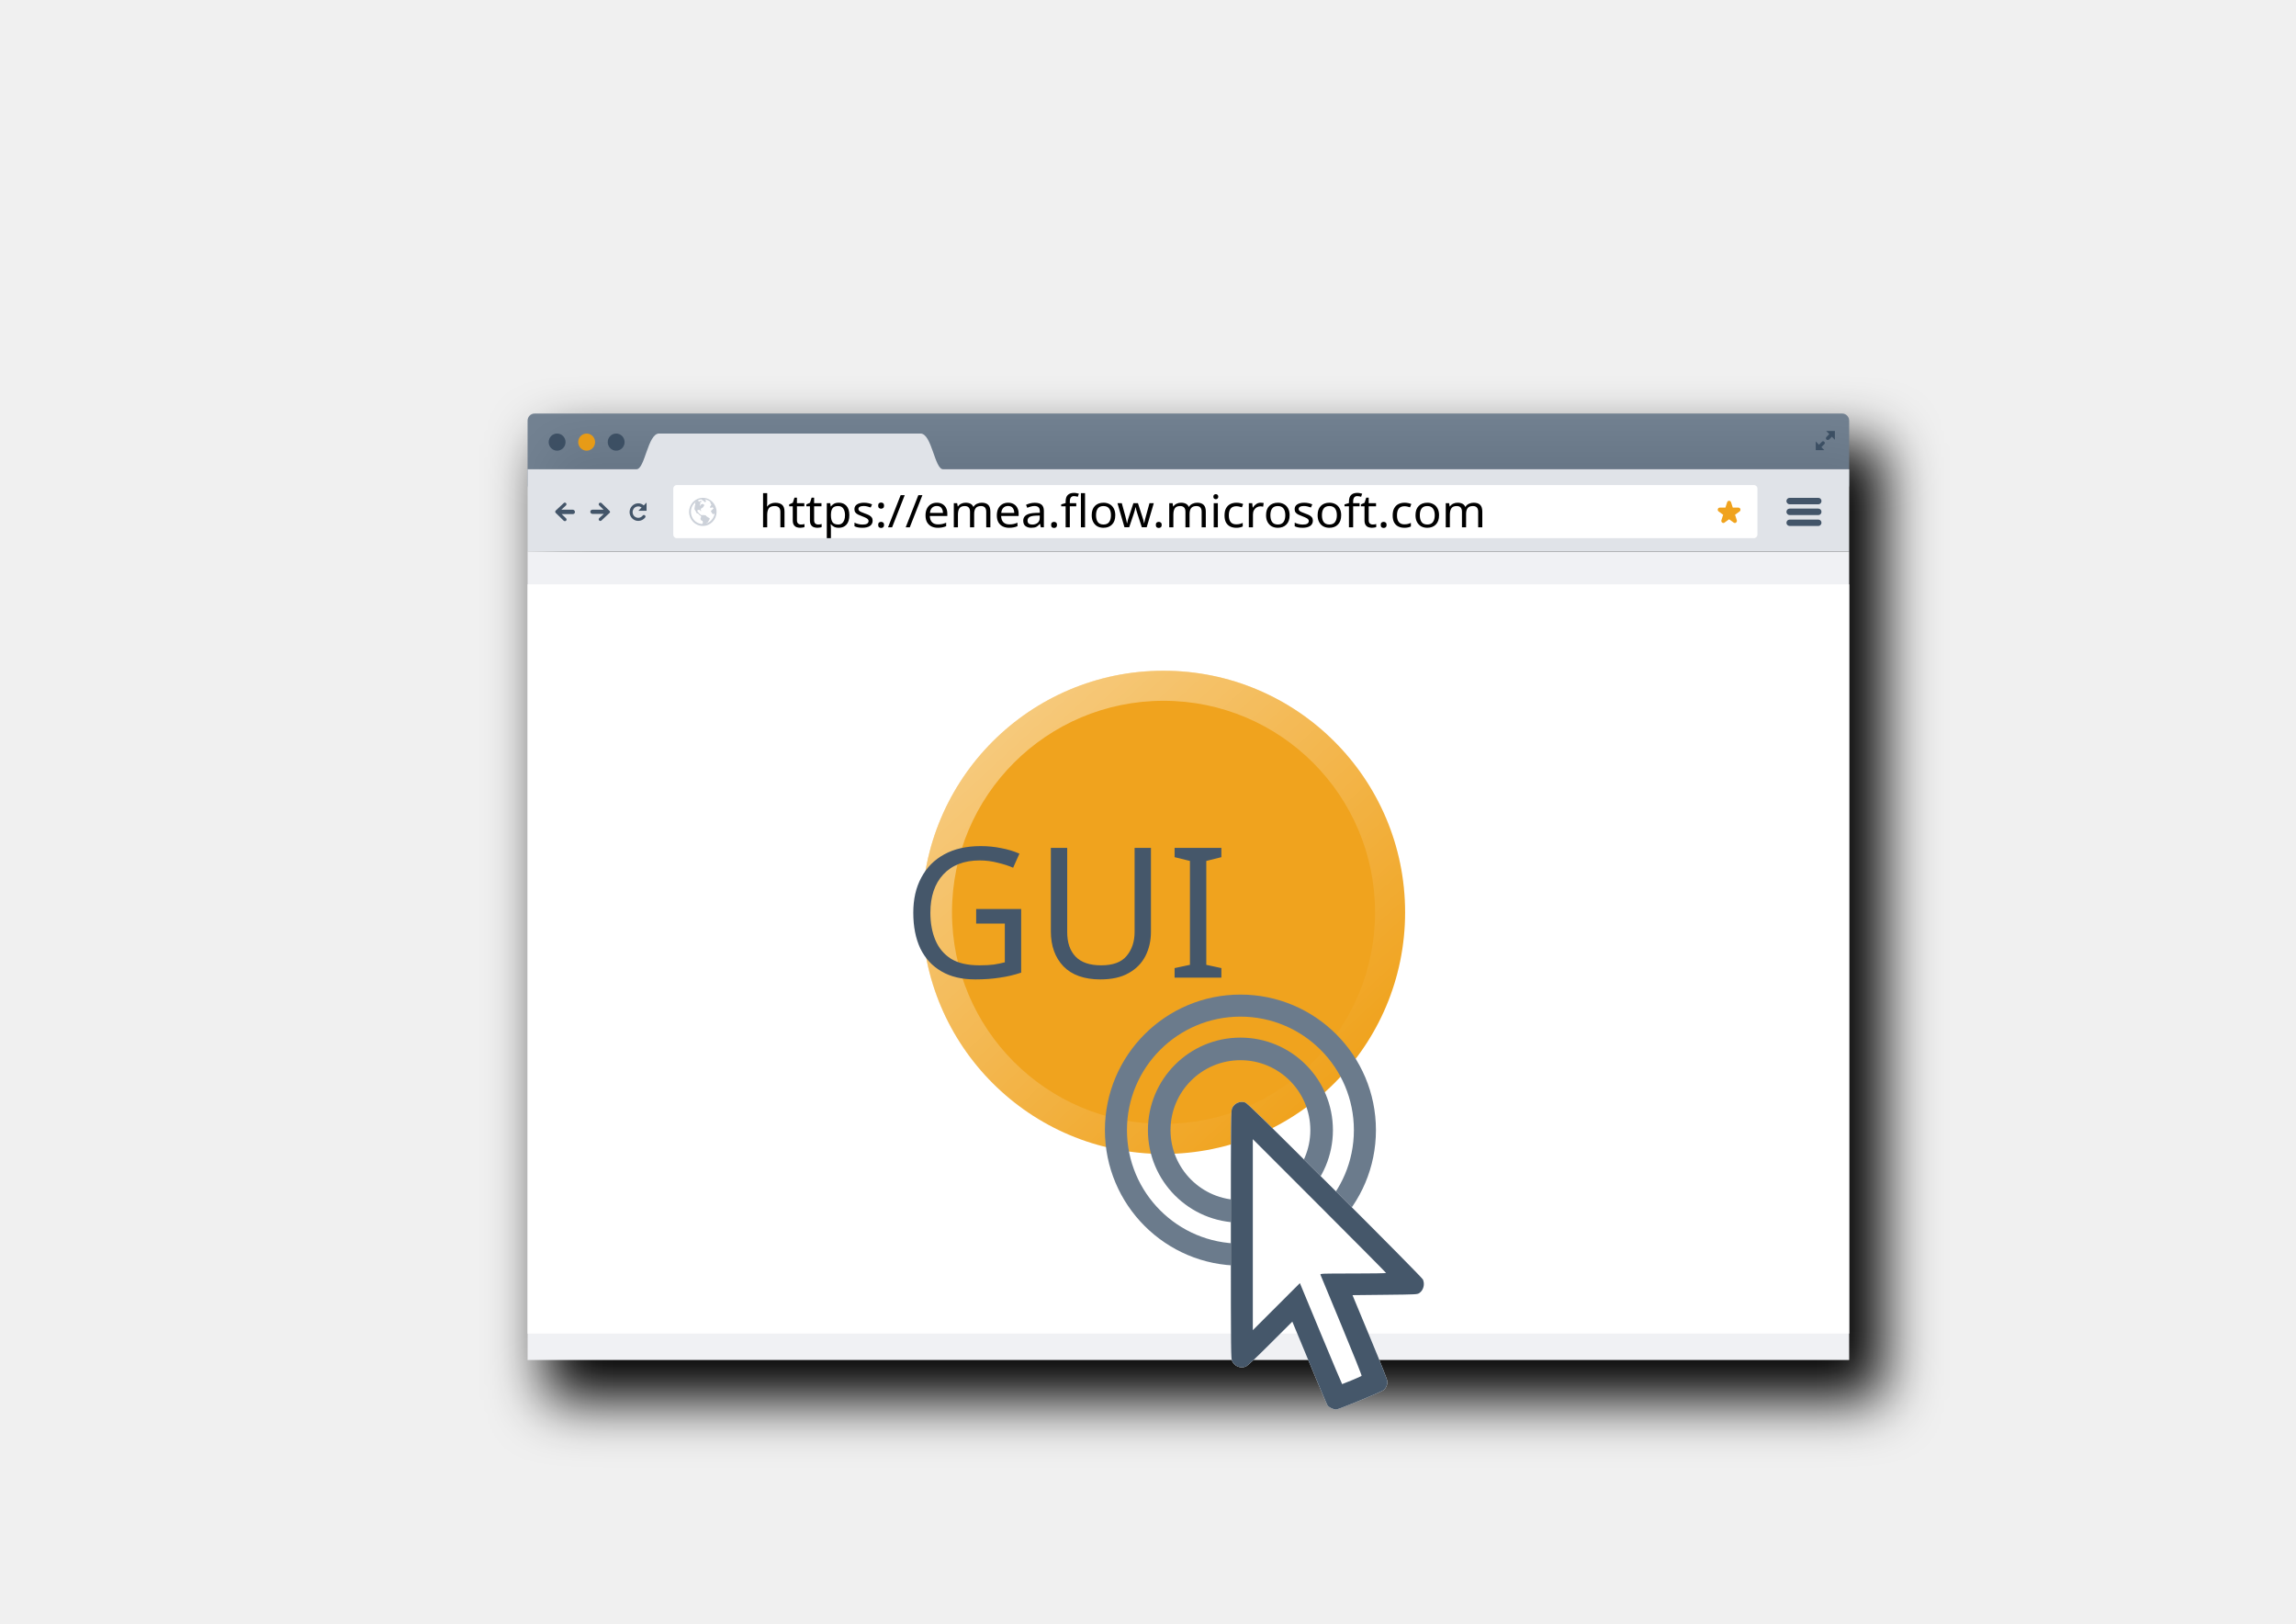
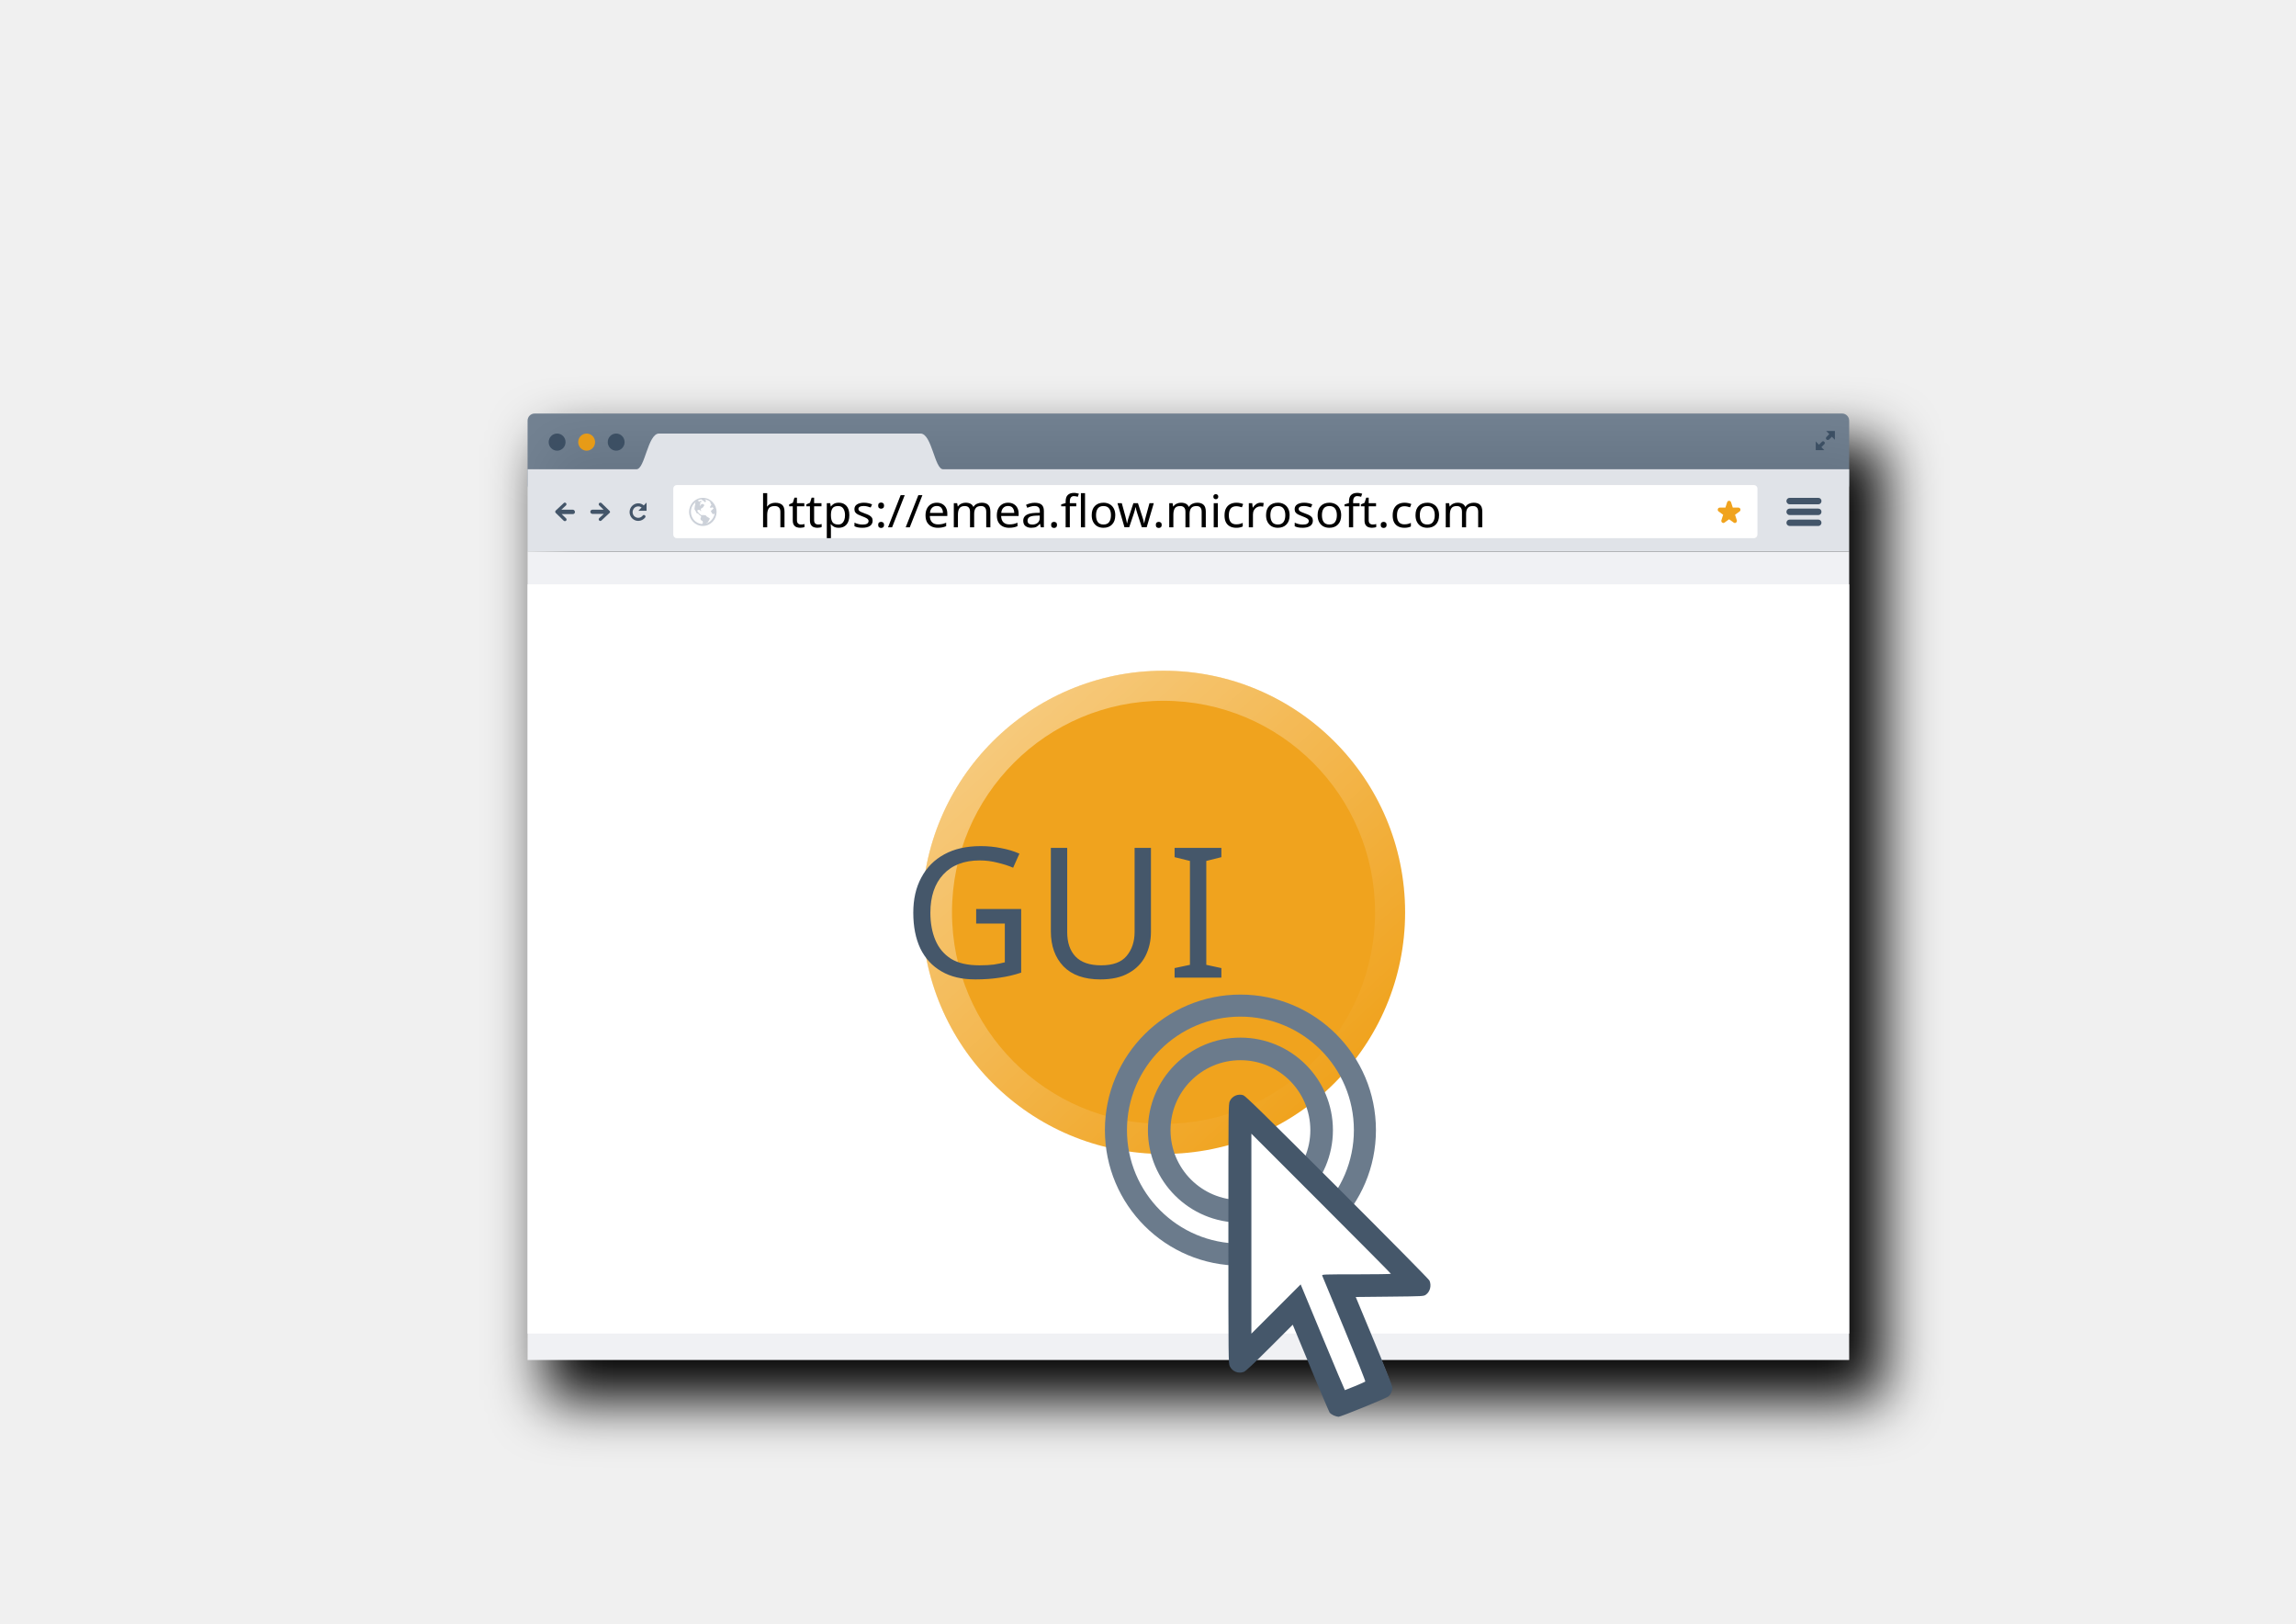
<svg xmlns="http://www.w3.org/2000/svg" xmlns:xlink="http://www.w3.org/1999/xlink" width="420mm" height="297mm" viewBox="0 0 420 297" version="1.1" id="svg1305">
  <defs id="defs1299">
    <marker style="overflow:visible" id="marker17439" refX="0" refY="0" orient="auto">
      <path transform="matrix(-0.2,0,0,-0.2,-1.2,0)" style="fill:#3a4d61;fill-opacity:1;fill-rule:evenodd;stroke:#3a4d61;stroke-width:1pt;stroke-opacity:1" d="M 0,0 5,-5 -12.5,0 5,5 Z" id="path17437" />
    </marker>
    <marker orient="auto" refY="0" refX="0" id="marker17575" style="overflow:visible">
      <path id="path17573" d="M 0,0 5,-5 -12.5,0 5,5 Z" style="fill:#6b7b8c;fill-opacity:1;fill-rule:evenodd;stroke:#6b7b8c;stroke-width:1pt;stroke-opacity:1" transform="matrix(-0.2,0,0,-0.2,-1.2,0)" />
    </marker>
    <marker style="overflow:visible" id="marker8180" refX="0" refY="0" orient="auto">
      <path transform="matrix(-0.2,0,0,-0.2,-1.2,0)" style="fill:#394d61;fill-opacity:1;fill-rule:evenodd;stroke:#394d61;stroke-width:1pt;stroke-opacity:1" d="M 0,0 5,-5 -12.5,0 5,5 Z" id="path8178" />
    </marker>
    <marker style="overflow:visible" id="marker8184" refX="0" refY="0" orient="auto">
      <path transform="matrix(-0.2,0,0,-0.2,-1.2,0)" style="fill:#ef9d10;fill-opacity:1;fill-rule:evenodd;stroke:#ef9d10;stroke-width:1pt;stroke-opacity:1" d="M 0,0 5,-5 -12.5,0 5,5 Z" id="path8182" />
    </marker>
    <clipPath clipPathUnits="userSpaceOnUse" id="clipPath2103">
      <rect y="780.411" x="1352.526" height="210.911" width="349.25" id="rect2105" style="opacity:0.478;vector-effect:none;fill:#ff0000;fill-opacity:1;fill-rule:evenodd;stroke:none;stroke-width:0.934;stroke-linecap:butt;stroke-linejoin:miter;stroke-miterlimit:4;stroke-dasharray:none;stroke-dashoffset:0;stroke-opacity:1" />
    </clipPath>
    <linearGradient xlink:href="#linearGradient24825" id="linearGradient24827" x1="6323.499" y1="1665.815" x2="6398.845" y2="1747.385" gradientUnits="userSpaceOnUse" />
    <linearGradient id="linearGradient24825">
      <stop style="stop-color:#ffffff;stop-opacity:1;" offset="0" id="stop24821" />
      <stop style="stop-color:#ffffff;stop-opacity:0;" offset="1" id="stop24823" />
    </linearGradient>
    <filter height="1.142" y="-0.071" width="1.1" x="-0.05" id="filter4915-2-3" style="color-interpolation-filters:sRGB">
      <feGaussianBlur id="feGaussianBlur4917-8-6" stdDeviation="6.826" />
    </filter>
  </defs>
  <g id="layer1">
    <text id="text875" y="199.895" x="65.378" style="font-style:normal;font-variant:normal;font-weight:normal;font-stretch:normal;font-size:9.525px;line-height:1.25;font-family:'JetBrains Mono';-inkscape-font-specification:'JetBrains Mono, Normal';font-variant-ligatures:normal;font-variant-position:normal;font-variant-caps:normal;font-variant-numeric:normal;font-variant-alternates:normal;font-feature-settings:normal;text-indent:0;text-align:center;text-decoration:none;text-decoration-line:none;text-decoration-style:solid;text-decoration-color:#000000;letter-spacing:0px;word-spacing:0px;text-transform:none;writing-mode:lr-tb;direction:ltr;text-orientation:mixed;dominant-baseline:auto;baseline-shift:baseline;text-anchor:middle;white-space:normal;shape-padding:0;opacity:1;vector-effect:none;fill:#3a4d61;fill-opacity:0.941;stroke:none;stroke-width:0.265;stroke-linecap:butt;stroke-linejoin:miter;stroke-miterlimit:4;stroke-dasharray:none;stroke-dashoffset:0;stroke-opacity:1" xml:space="preserve" transform="translate(282.8816,-20.56064)">
      <tspan style="font-style:normal;font-variant:normal;font-weight:500;font-stretch:normal;font-size:22.578px;font-family:'JetBrains Mono';-inkscape-font-specification:'JetBrains Mono Medium';font-variant-ligatures:normal;font-variant-caps:normal;font-variant-numeric:normal;font-feature-settings:normal;text-align:center;writing-mode:lr-tb;text-anchor:middle;fill:#3a4d61;fill-opacity:0.941;stroke-width:0.265" y="208.744" x="65.378" id="tspan873" />
    </text>
    <rect style="opacity:1;fill:#000000;fill-opacity:1;stroke:none;stroke-width:0.929;stroke-linecap:round;stroke-linejoin:bevel;stroke-miterlimit:4;stroke-dasharray:none;stroke-dashoffset:0;stroke-opacity:1;filter:url(#filter4915-2-3)" id="rect2131" width="327.148" height="230.103" x="5621.666" y="-1293.219" rx="1.291" ry="1.271" transform="matrix(0.7478428,0,0,0.7596975,-4104.301,1063.588)" />
    <rect style="fill:#f0f1f4;stroke-width:1.012;stroke-miterlimit:4;stroke-dasharray:none" x="1458.008" y="995.779" width="349.475" height="213.77" id="rect2133" transform="matrix(0.6917627,0,0,0.6917627,-912.0865,-587.9822)" />
    <rect style="fill:#ffffff;stroke-width:1.012;stroke-miterlimit:4;stroke-dasharray:none" x="1458.008" y="1004.47" width="349.475" height="198.091" id="rect2135" transform="matrix(0.6917627,0,0,0.6917627,-912.0865,-587.9822)" />
    <g transform="translate(-49.04089,-19.79919)" id="g1213">
      <path transform="matrix(0.1978668,0,0,0.2010033,127.9202,83.49404)" style="fill:#6b7b8c;fill-opacity:0.941;stroke-width:3.51;stroke-miterlimit:4;stroke-dasharray:none" d="m 1310.9,124.3 c 0,3.6 -2.9,6.5 -6.5,6.5 H 95.6 c -3.6,0 -6.5,-2.9 -6.5,-6.5 V 65.9 c 0,-3.6 2.9,-6.5 6.5,-6.5 h 1208.8 c 3.6,0 6.5,2.9 6.5,6.5 z" id="path2137" />
      <g transform="matrix(0.1978668,0,0,0.2010033,127.9202,83.49404)" style="fill:#3a4d61;fill-opacity:0.941;stroke-width:3.51;stroke-miterlimit:4;stroke-dasharray:none" id="g2143">
        <path style="fill:#3a4d61;fill-opacity:0.941;stroke-width:3.51;stroke-miterlimit:4;stroke-dasharray:none" d="m 1291,83.5 c -0.4,0 -0.8,-0.2 -1.1,-0.5 -0.3,-0.3 -0.5,-0.7 -0.5,-1.2 0,-0.4 0.2,-0.8 0.5,-1.1 l 2.6,-2.6 -2.8,-2.8 h 8 v 8 l -2.8,-2.8 -2.6,2.6 c -0.5,0.2 -0.9,0.4 -1.3,0.4 z" id="path2139" />
        <path style="fill:#3a4d61;fill-opacity:0.941;stroke-width:3.51;stroke-miterlimit:4;stroke-dasharray:none" d="m 1280,92.8 v -8 l 3,3 2.7,-2.7 c 0.3,-0.3 0.7,-0.5 1.1,-0.5 0.4,0 0.8,0.2 1.1,0.5 0.3,0.3 0.5,0.7 0.5,1.1 0,0.4 -0.2,0.8 -0.5,1.1 l -2.7,2.7 2.7,2.7 h -7.9 z" id="path2141" />
      </g>
      <circle transform="matrix(0.1978668,0,0,0.2010033,127.9202,83.49404)" id="circle2145" r="7.8" cy="85.4" cx="116.4" style="fill:#3a4d61;fill-opacity:0.941;stroke-width:3.51;stroke-miterlimit:4;stroke-dasharray:none" />
      <circle transform="matrix(0.1978668,0,0,0.2010033,127.9202,83.49404)" id="circle2147" r="7.8" cy="85.4" cx="143.7" style="fill:#ef9d10;fill-opacity:0.941;stroke-width:3.51;stroke-miterlimit:4;stroke-dasharray:none" />
      <circle transform="matrix(0.1978668,0,0,0.2010033,127.9202,83.49404)" id="circle2149" r="7.8" cy="85.4" cx="171" style="fill:#3a4d61;fill-opacity:0.941;stroke-width:3.51;stroke-miterlimit:4;stroke-dasharray:none" />
      <path transform="matrix(0.1978668,0,0,0.2010033,127.9202,83.49404)" style="fill:#e0e3e8;stroke-width:3.51;stroke-miterlimit:4;stroke-dasharray:none" d="m 473.2,110.1 c -7.8,0 -10.4,-32.5 -20.8,-32.5 -7.8,0 -234,0 -241.8,0 -10.4,0 -13,32.5 -20.8,32.5 H 89.1 v 74.6 0.2 h 1221.8 v -0.2 -74.6 z" id="path2153" />
      <path transform="matrix(0.1978668,0,0,0.2010033,127.9202,83.49404)" style="fill:#ffffff;stroke-width:3.51;stroke-miterlimit:4;stroke-dasharray:none" d="M 1222.8,172.8 H 227 c -1.8,0 -3.2,-1.4 -3.2,-3.2 v -41.9 c 0,-1.7 1.4,-3.2 3.2,-3.2 h 995.9 c 1.8,0 3.2,1.4 3.2,3.2 v 41.9 c -0.1,1.8 -1.5,3.2 -3.3,3.2 z" id="path2155" />
      <g transform="matrix(0.1978668,0,0,0.2010033,127.9202,83.49404)" id="g2163" style="fill:#3a4d61;fill-opacity:0.941;stroke-width:3.51;stroke-miterlimit:4;stroke-dasharray:none">
        <path id="path2157" d="m 130.9,146.9 h -10.6 l 4.3,-3.9 c 0.6,-0.6 0.6,-1.6 0,-2.1 -0.6,-0.6 -1.6,-0.6 -2.1,0 l -7.4,6.8 c -0.6,0.6 -0.6,1.6 0,2.1 l 7.4,7.1 c 0.3,0.3 0.7,0.4 1.1,0.4 0.4,0 0.8,-0.1 1.1,-0.4 0.6,-0.6 0.6,-1.6 0,-2.1 l -4.1,-3.9 H 131 c 1.1,0 1.9,-0.9 1.9,-1.9 -0.1,-1.2 -0.9,-2.1 -2,-2.1 z" style="fill:#3a4d61;fill-opacity:0.941;stroke-width:3.51;stroke-miterlimit:4;stroke-dasharray:none" />
        <path id="path2159" d="m 164.9,148 -7.4,-7.1 c -0.3,-0.3 -0.7,-0.4 -1.1,-0.4 -0.4,0 -0.8,0.1 -1.1,0.4 -0.6,0.6 -0.6,1.6 0,2.1 l 4.1,3.9 H 149 c -1.1,0 -1.9,0.9 -1.9,1.9 0,1.1 0.9,1.9 1.9,1.9 h 10.6 l -4.3,3.9 c -0.6,0.6 -0.6,1.6 0,2.1 0.6,0.6 1.6,0.6 2.1,0 l 7.4,-6.8 c 0.7,-0.4 0.7,-1.3 0.1,-1.9 z" style="fill:#3a4d61;fill-opacity:0.941;stroke-width:3.51;stroke-miterlimit:4;stroke-dasharray:none" />
        <path id="path2161" d="m 199.1,148.1 v -7.7 l -2.6,2.6 c -1.4,-1.2 -3.2,-1.9 -5.1,-1.9 -4.4,0 -8,3.6 -8,8 0,4.4 3.6,8 8,8 2.6,0 4.9,-1.2 6.4,-3.1 0.5,-0.6 0.4,-1.5 -0.3,-2 -0.3,-0.2 -0.6,-0.3 -0.9,-0.3 -0.4,0 -0.9,0.2 -1.1,0.6 -1,1.2 -2.4,2 -4.1,2 -1.4,0 -2.7,-0.6 -3.7,-1.5 -0.9,-0.9 -1.5,-2.2 -1.5,-3.7 0,-1.4 0.6,-2.7 1.5,-3.7 0.9,-0.9 2.2,-1.5 3.7,-1.5 1.2,0 2.2,0.4 3.1,1 l -3,3 h 7.6 z" style="fill:#3a4d61;fill-opacity:0.941;stroke-width:3.51;stroke-miterlimit:4;stroke-dasharray:none" />
      </g>
      <g transform="matrix(0.1978668,0,0,0.2010033,127.9202,83.49404)" id="g2171" style="fill:#3a4d61;fill-opacity:0.941;stroke-width:3.51;stroke-miterlimit:4;stroke-dasharray:none">
        <path id="path2165" d="m 1282.4,142 h -26.5 c -1.6,0 -3,-1.3 -3,-3 0,-1.6 1.3,-2.9 3,-2.9 h 26.5 c 1.6,0 2.9,1.3 2.9,2.9 0,1.7 -1.3,3 -2.9,3 z" style="fill:#3a4d61;fill-opacity:0.941;stroke-width:3.51;stroke-miterlimit:4;stroke-dasharray:none" />
        <path id="path2167" d="m 1282.4,151.8 h -26.5 c -1.6,0 -3,-1.3 -3,-3 0,-1.6 1.3,-2.9 3,-2.9 h 26.5 c 1.6,0 2.9,1.3 2.9,2.9 0,1.7 -1.3,3 -2.9,3 z" style="fill:#3a4d61;fill-opacity:0.941;stroke-width:3.51;stroke-miterlimit:4;stroke-dasharray:none" />
        <path id="path2169" d="m 1282.4,161.7 h -26.5 c -1.6,0 -3,-1.3 -3,-2.9 0,-1.6 1.3,-2.9 3,-2.9 h 26.5 c 1.6,0 2.9,1.3 2.9,2.9 0,1.5 -1.3,2.9 -2.9,2.9 z" style="fill:#3a4d61;fill-opacity:0.941;stroke-width:3.51;stroke-miterlimit:4;stroke-dasharray:none" />
      </g>
      <path transform="matrix(0.1978668,0,0,0.2010033,127.9202,83.49404)" id="path2173" d="m 1210.3,146.3 c -0.3,-0.8 -1,-1.3 -1.8,-1.3 h -5.2 l -1.6,-4.9 c -0.3,-0.8 -1,-1.3 -1.8,-1.3 -0.8,0 -1.6,0.5 -1.8,1.3 l -1.6,4.9 h -5.2 c -0.8,0 -1.6,0.5 -1.8,1.3 -0.3,0.8 0,1.7 0.7,2.2 l 4.2,3 -1.6,4.9 c -0.3,0.8 0,1.7 0.7,2.2 0.3,0.2 0.7,0.4 1.1,0.4 0.4,0 0.8,-0.1 1.1,-0.4 l 4.2,-3 4.2,3 c 0.3,0.2 0.7,0.4 1.1,0.4 0.4,0 0.8,-0.1 1.1,-0.4 0.7,-0.5 1,-1.4 0.7,-2.2 l -1.6,-4.9 4.2,-3 c 0.7,-0.5 1,-1.4 0.7,-2.2 z" style="fill:#ef9d10;fill-opacity:0.941;stroke-width:3.51;stroke-miterlimit:4;stroke-dasharray:none" />
      <path transform="matrix(0.1978668,0,0,0.2010033,127.9202,83.49404)" id="path2175" d="m 251.1,136.1 c -7,0 -12.7,5.7 -12.7,12.8 0,7.1 5.7,12.8 12.7,12.8 7,0 12.7,-5.7 12.7,-12.8 0,-7.1 -5.7,-12.8 -12.7,-12.8 z m -1.1,23.8 v 0 c -5.6,-0.6 -9.9,-5.3 -9.9,-11.1 0,-3.8 1.9,-7.1 4.7,-9.1 l -0.9,1.2 0.3,1.6 -0.5,0.8 v 0.8 l -0.3,1.7 0.1,1 0.6,0.7 0.8,1.5 0.7,1.3 h 1 l 1.5,1.5 0.8,0.5 0.6,0.7 v 0.7 l -0.5,0.8 v 1 l 0.5,1 1.4,0.7 0.3,1.5 -0.5,1.1 c -0.2,0 -0.4,0 -0.6,0 z m 4.3,-0.5 0.1,-0.2 1.3,-0.8 1,-1.7 0.7,-1.2 0.1,-0.8 -1.3,-0.7 -1.9,-1.2 -0.4,-0.7 -1.6,-0.3 h -1.7 l -1.2,-0.1 -1,-0.9 -0.8,-0.6 -0.9,-1.2 -0.5,-0.1 v -0.9 -0.9 h 0.6 1.2 l 0.7,0.1 v 0.8 l 0.9,0.1 -0.4,-1.4 v -0.6 l 0.7,-0.4 0.5,-0.3 0.9,-0.7 0.9,-1.4 0.5,-0.5 -1,-0.8 -1,-0.5 -0.5,0.5 h -0.5 l -0.7,0.7 v 0.6 l -0.9,-0.5 1,-1.3 -0.9,-0.7 0.7,-0.4 0.8,-0.6 0.6,-0.6 -0.9,-0.1 h -0.8 l -0.8,0.5 -0.8,-0.6 -0.6,-0.5 h -0.1 c 1.2,-0.6 2.5,-1 4,-1.1 l -0.5,0.1 1,0.9 1.2,0.6 0.6,1 1,-0.1 0.5,-0.9 -0.5,-0.9 -0.9,-0.6 c 1.9,0.2 3.6,1 5.1,2 l 0.6,1.9 0.7,0.8 -1.5,2.4 c 0,0 0.5,0.6 1.1,0.7 0,0 0,0 0,0 0.2,0 0.3,-0.2 0.4,-0.3 0.1,-0.2 0.2,-0.3 0.4,-0.3 0,0 0,0 0.1,0 0.6,0.1 1.4,0.7 1.5,0.8 0.1,0.3 -2.6,2.6 -2.6,2.6 l 0.9,1.7 1.4,1.4 0.8,-0.8 0.4,0.6 c -1.2,4.2 -4,7.3 -7.7,8.4 z" style="fill:#ccd1d9;stroke-width:3.51;stroke-miterlimit:4;stroke-dasharray:none" />
      <text id="text2183" y="1015.738" x="1545.815" style="font-style:normal;font-variant:normal;font-weight:500;font-stretch:normal;font-size:12.239px;line-height:1.25;font-family:'JetBrains Mono';-inkscape-font-specification:'JetBrains Mono, Medium';font-variant-ligatures:normal;font-variant-position:normal;font-variant-caps:normal;font-variant-numeric:normal;font-variant-alternates:normal;font-feature-settings:normal;text-indent:0;text-align:center;text-decoration:none;text-decoration-line:none;text-decoration-style:solid;text-decoration-color:#000000;letter-spacing:0px;word-spacing:0px;text-transform:none;writing-mode:lr-tb;direction:ltr;text-orientation:mixed;dominant-baseline:auto;baseline-shift:baseline;text-anchor:middle;white-space:normal;shape-padding:0;opacity:1;vector-effect:none;fill:#000000;fill-opacity:1;stroke:none;stroke-width:1.012;stroke-linecap:butt;stroke-linejoin:miter;stroke-miterlimit:4;stroke-dasharray:none;stroke-dashoffset:0;stroke-opacity:1" xml:space="preserve" transform="matrix(0.710938,0,0,0.6731045,-836.6682,-567.4503)">
        <tspan id="tspan34467" style="font-style:normal;font-variant:normal;font-weight:500;font-stretch:normal;font-size:12.239px;font-family:'JetBrains Mono';-inkscape-font-specification:'JetBrains Mono, Medium';font-variant-ligatures:normal;font-variant-caps:normal;font-variant-numeric:normal;font-feature-settings:normal;text-align:center;writing-mode:lr-tb;text-anchor:middle" x="1545.815" y="1015.738">https://emea.flow.microsoft.com</tspan>
      </text>
    </g>
    <circle style="opacity:1;fill:#ef9d10;fill-opacity:0.941;stroke:none;stroke-width:2.134;stroke-linecap:round;stroke-linejoin:bevel;stroke-miterlimit:4;stroke-dasharray:none;stroke-dashoffset:0;stroke-opacity:0.941;paint-order:normal" id="path24715" cx="6362.857" cy="1718.234" r="47.143" transform="matrix(0.9373779,0,0,0.9373779,-5751.561,-1443.77)" />
    <path style="opacity:0.408;fill:url(#linearGradient24827);fill-opacity:1;stroke:none;stroke-width:2.567;stroke-linecap:round;stroke-linejoin:bevel;stroke-miterlimit:4;stroke-dasharray:none;stroke-dashoffset:0;stroke-opacity:0.941;paint-order:normal" d="m 6363.57,1647.209 a 56.739,56.739 0 0 0 -56.738,56.74 56.739,56.739 0 0 0 56.738,56.738 56.739,56.739 0 0 0 56.74,-56.738 56.739,56.739 0 0 0 -56.74,-56.74 z m 0,7.07 a 49.668,49.668 0 0 1 49.67,49.67 49.668,49.668 0 0 1 -49.67,49.668 49.668,49.668 0 0 1 -49.668,-49.668 49.668,49.668 0 0 1 49.668,-49.67 z" transform="matrix(0.7790474,0,0,0.7790474,-4744.683,-1160.591)" id="circle24781" />
    <text transform="matrix(2.944431,0,0,2.944431,20.64765,-409.7778)" xml:space="preserve" style="font-style:normal;font-variant:normal;font-weight:normal;font-stretch:normal;font-size:9.525px;line-height:1.25;font-family:'JetBrains Mono';-inkscape-font-specification:'JetBrains Mono, Normal';font-variant-ligatures:normal;font-variant-position:normal;font-variant-caps:normal;font-variant-numeric:normal;font-variant-alternates:normal;font-feature-settings:normal;text-indent:0;text-align:center;text-decoration:none;text-decoration-line:none;text-decoration-style:solid;text-decoration-color:#000000;letter-spacing:0px;word-spacing:0px;text-transform:none;writing-mode:lr-tb;direction:ltr;text-orientation:mixed;dominant-baseline:auto;baseline-shift:baseline;text-anchor:middle;white-space:normal;shape-padding:0;opacity:1;vector-effect:none;fill:#45576a;fill-opacity:1;stroke:none;stroke-width:0.09;stroke-linecap:butt;stroke-linejoin:miter;stroke-miterlimit:4;stroke-dasharray:none;stroke-dashoffset:0;stroke-opacity:1" x="65.378" y="199.895" id="text24595-4">
      <tspan id="tspan24593-1" x="65.378" y="199.895" style="font-style:normal;font-variant:normal;font-weight:500;font-stretch:normal;font-size:11.289px;font-family:'JetBrains Mono';-inkscape-font-specification:'JetBrains Mono Medium';font-variant-ligatures:normal;font-variant-caps:normal;font-variant-numeric:normal;font-feature-settings:normal;text-align:center;writing-mode:lr-tb;text-anchor:middle;fill:#45576a;fill-opacity:1;stroke:none;stroke-width:0.09">GUI</tspan>
    </text>
    <path style="opacity:1;fill:#6b7b8c;fill-opacity:1;stroke:none;stroke-width:2.567;stroke-linecap:round;stroke-linejoin:bevel;stroke-miterlimit:4;stroke-dasharray:none;stroke-dashoffset:0;stroke-opacity:0.941;paint-order:normal" d="m 6381.627,1723.254 a 31.82,31.82 0 0 0 -31.82,31.818 31.82,31.82 0 0 0 31.82,31.82 31.82,31.82 0 0 0 31.82,-31.82 31.82,31.82 0 0 0 -31.82,-31.818 z m 0,5.176 a 26.643,26.643 0 0 1 26.642,26.643 26.643,26.643 0 0 1 -26.642,26.642 26.643,26.643 0 0 1 -26.643,-26.642 26.643,26.643 0 0 1 26.643,-26.643 z m 0,4.926 a 21.718,21.718 0 0 0 -21.719,21.717 21.718,21.718 0 0 0 21.719,21.719 21.718,21.718 0 0 0 21.719,-21.719 21.718,21.718 0 0 0 -21.719,-21.717 z m 0,5.303 a 16.415,16.415 0 0 1 16.416,16.414 16.415,16.415 0 0 1 -16.416,16.416 16.415,16.415 0 0 1 -16.414,-16.416 16.415,16.415 0 0 1 16.414,-16.414 z" transform="matrix(0.7790474,0,0,0.7790474,-4744.683,-1160.591)" id="path24848" />
-     <g id="g34503" transform="matrix(0.4749839,0,0,0.4749839,35.56811,124.0913)" style="stroke-width:2.105">
-       <path id="path34499" transform="matrix(0.2645833,0,0,0.2645833,380.0891,158.21)" d="m 218.382,464.086 c -2.265,-1.028 -4.794,-2.836 -5.621,-4.016 -0.827,-1.18 -12.699,-29.118 -26.383,-62.084 L 161.5,338.049 l -32,31.94 c -22.256,22.214 -33.181,32.428 -35.877,33.542 -7.403,3.059 -16.339,-0.487 -19.659,-7.801 -1.87,-4.12 -1.92,-8.868 -1.92,-184.229 0,-175.361 0.049,-180.109 1.92,-184.229 3.178,-7.002 11.328,-10.599 18.721,-8.263 3.096,0.978 27.725,25.076 130.665,127.849 74.592,74.471 127.427,127.969 128.25,129.862 3.009,6.916 0.852,15.397 -4.973,19.552 -3.103,2.213 -3.492,2.234 -50.333,2.73 l -47.207,0.5 25.457,61.234 C 291.832,402.321 300,423.127 300,425.583 c 0,4.643 -2.531,9.95 -5.873,12.316 -4.185,2.963 -65.866,28.103 -68.89,28.079 -1.505,-0.012 -4.59,-0.863 -6.854,-1.892 z" style="fill:#ffffff;fill-opacity:1;stroke-width:7.957" />
-       <path transform="matrix(0.2645833,0,0,0.2645833,380.0891,158.21)" id="path34493" d="m 218.382,464.086 c -2.265,-1.028 -4.794,-2.836 -5.621,-4.016 -0.827,-1.18 -12.699,-29.118 -26.383,-62.084 L 161.5,338.049 l -32,31.94 c -22.256,22.214 -33.181,32.428 -35.877,33.542 -7.403,3.059 -16.339,-0.487 -19.659,-7.801 -1.87,-4.12 -1.92,-8.868 -1.92,-184.229 0,-175.361 0.049,-180.109 1.92,-184.229 3.178,-7.002 11.328,-10.599 18.721,-8.263 3.096,0.978 27.725,25.076 130.665,127.849 74.592,74.471 127.427,127.969 128.25,129.862 3.009,6.916 0.852,15.397 -4.973,19.552 -3.103,2.213 -3.492,2.234 -50.333,2.73 l -47.207,0.5 25.457,61.234 C 291.832,402.321 300,423.127 300,425.583 c 0,4.643 -2.531,9.95 -5.873,12.316 -4.185,2.963 -65.866,28.103 -68.89,28.079 -1.505,-0.012 -4.59,-0.863 -6.854,-1.892 z M 248,423.412 c 7.425,-3.07 13.89,-5.956 14.366,-6.413 0.48,-0.46 -12.534,-33.067 -29.203,-73.165 C 216.626,304.05 202.8,270.712 202.44,269.75 201.823,268.099 204.494,268 249.893,268 276.352,268 298,267.662 298,267.248 298,266.834 254.35,222.848 201,169.5 L 104,72.504 V 211.496 350.489 l 34.257,-34.246 34.257,-34.246 30.493,73.482 c 16.771,40.415 30.718,73.49 30.993,73.499 0.275,0.009 6.575,-2.496 14,-5.566 z" style="fill:#45576a;fill-opacity:1;stroke-width:7.957" />
+     <g id="g34509" transform="translate(-141.7411)">
+       <path id="path34499" transform="matrix(0.1256728,0,0,0.1256728,358.2234,199.2385)" d="m 218.382,464.086 c -2.265,-1.028 -4.794,-2.836 -5.621,-4.016 -0.827,-1.18 -12.699,-29.118 -26.383,-62.084 L 161.5,338.049 l -32,31.94 c -22.256,22.214 -33.181,32.428 -35.877,33.542 -7.403,3.059 -16.339,-0.487 -19.659,-7.801 -1.87,-4.12 -1.92,-8.868 -1.92,-184.229 0,-175.361 0.049,-180.109 1.92,-184.229 3.178,-7.002 11.328,-10.599 18.721,-8.263 3.096,0.978 27.725,25.076 130.665,127.849 74.592,74.471 127.427,127.969 128.25,129.862 3.009,6.916 0.852,15.397 -4.973,19.552 -3.103,2.213 -3.492,2.234 -50.333,2.73 l -47.207,0.5 25.457,61.234 C 291.832,402.321 300,423.127 300,425.583 c 0,4.643 -2.531,9.95 -5.873,12.316 -4.185,2.963 -65.866,28.103 -68.89,28.079 -1.505,-0.012 -4.59,-0.863 -6.854,-1.892 z" style="fill:#ffffff;fill-opacity:1;stroke-width:7.957" />
+       <path transform="matrix(0.1315829,0,0,0.1315829,356.9675,197.8074)" id="path34493" d="m 218.382,464.086 c -2.265,-1.028 -4.794,-2.836 -5.621,-4.016 -0.827,-1.18 -12.699,-29.118 -26.383,-62.084 L 161.5,338.049 l -32,31.94 c -22.256,22.214 -33.181,32.428 -35.877,33.542 -7.403,3.059 -16.339,-0.487 -19.659,-7.801 -1.87,-4.12 -1.92,-8.868 -1.92,-184.229 0,-175.361 0.049,-180.109 1.92,-184.229 3.178,-7.002 11.328,-10.599 18.721,-8.263 3.096,0.978 27.725,25.076 130.665,127.849 74.592,74.471 127.427,127.969 128.25,129.862 3.009,6.916 0.852,15.397 -4.973,19.552 -3.103,2.213 -3.492,2.234 -50.333,2.73 l -47.207,0.5 25.457,61.234 C 291.832,402.321 300,423.127 300,425.583 c 0,4.643 -2.531,9.95 -5.873,12.316 -4.185,2.963 -65.866,28.103 -68.89,28.079 -1.505,-0.012 -4.59,-0.863 -6.854,-1.892 z M 248,423.412 c 7.425,-3.07 13.89,-5.956 14.366,-6.413 0.48,-0.46 -12.534,-33.067 -29.203,-73.165 C 216.626,304.05 202.8,270.712 202.44,269.75 201.823,268.099 204.494,268 249.893,268 276.352,268 298,267.662 298,267.248 298,266.834 254.35,222.848 201,169.5 L 104,72.504 V 211.496 350.489 l 34.257,-34.246 34.257,-34.246 30.493,73.482 c 16.771,40.415 30.718,73.49 30.993,73.499 0.275,0.009 6.575,-2.496 14,-5.566 z" style="fill:#45576a;fill-opacity:1;stroke-width:7.6" />
    </g>
  </g>
</svg>
